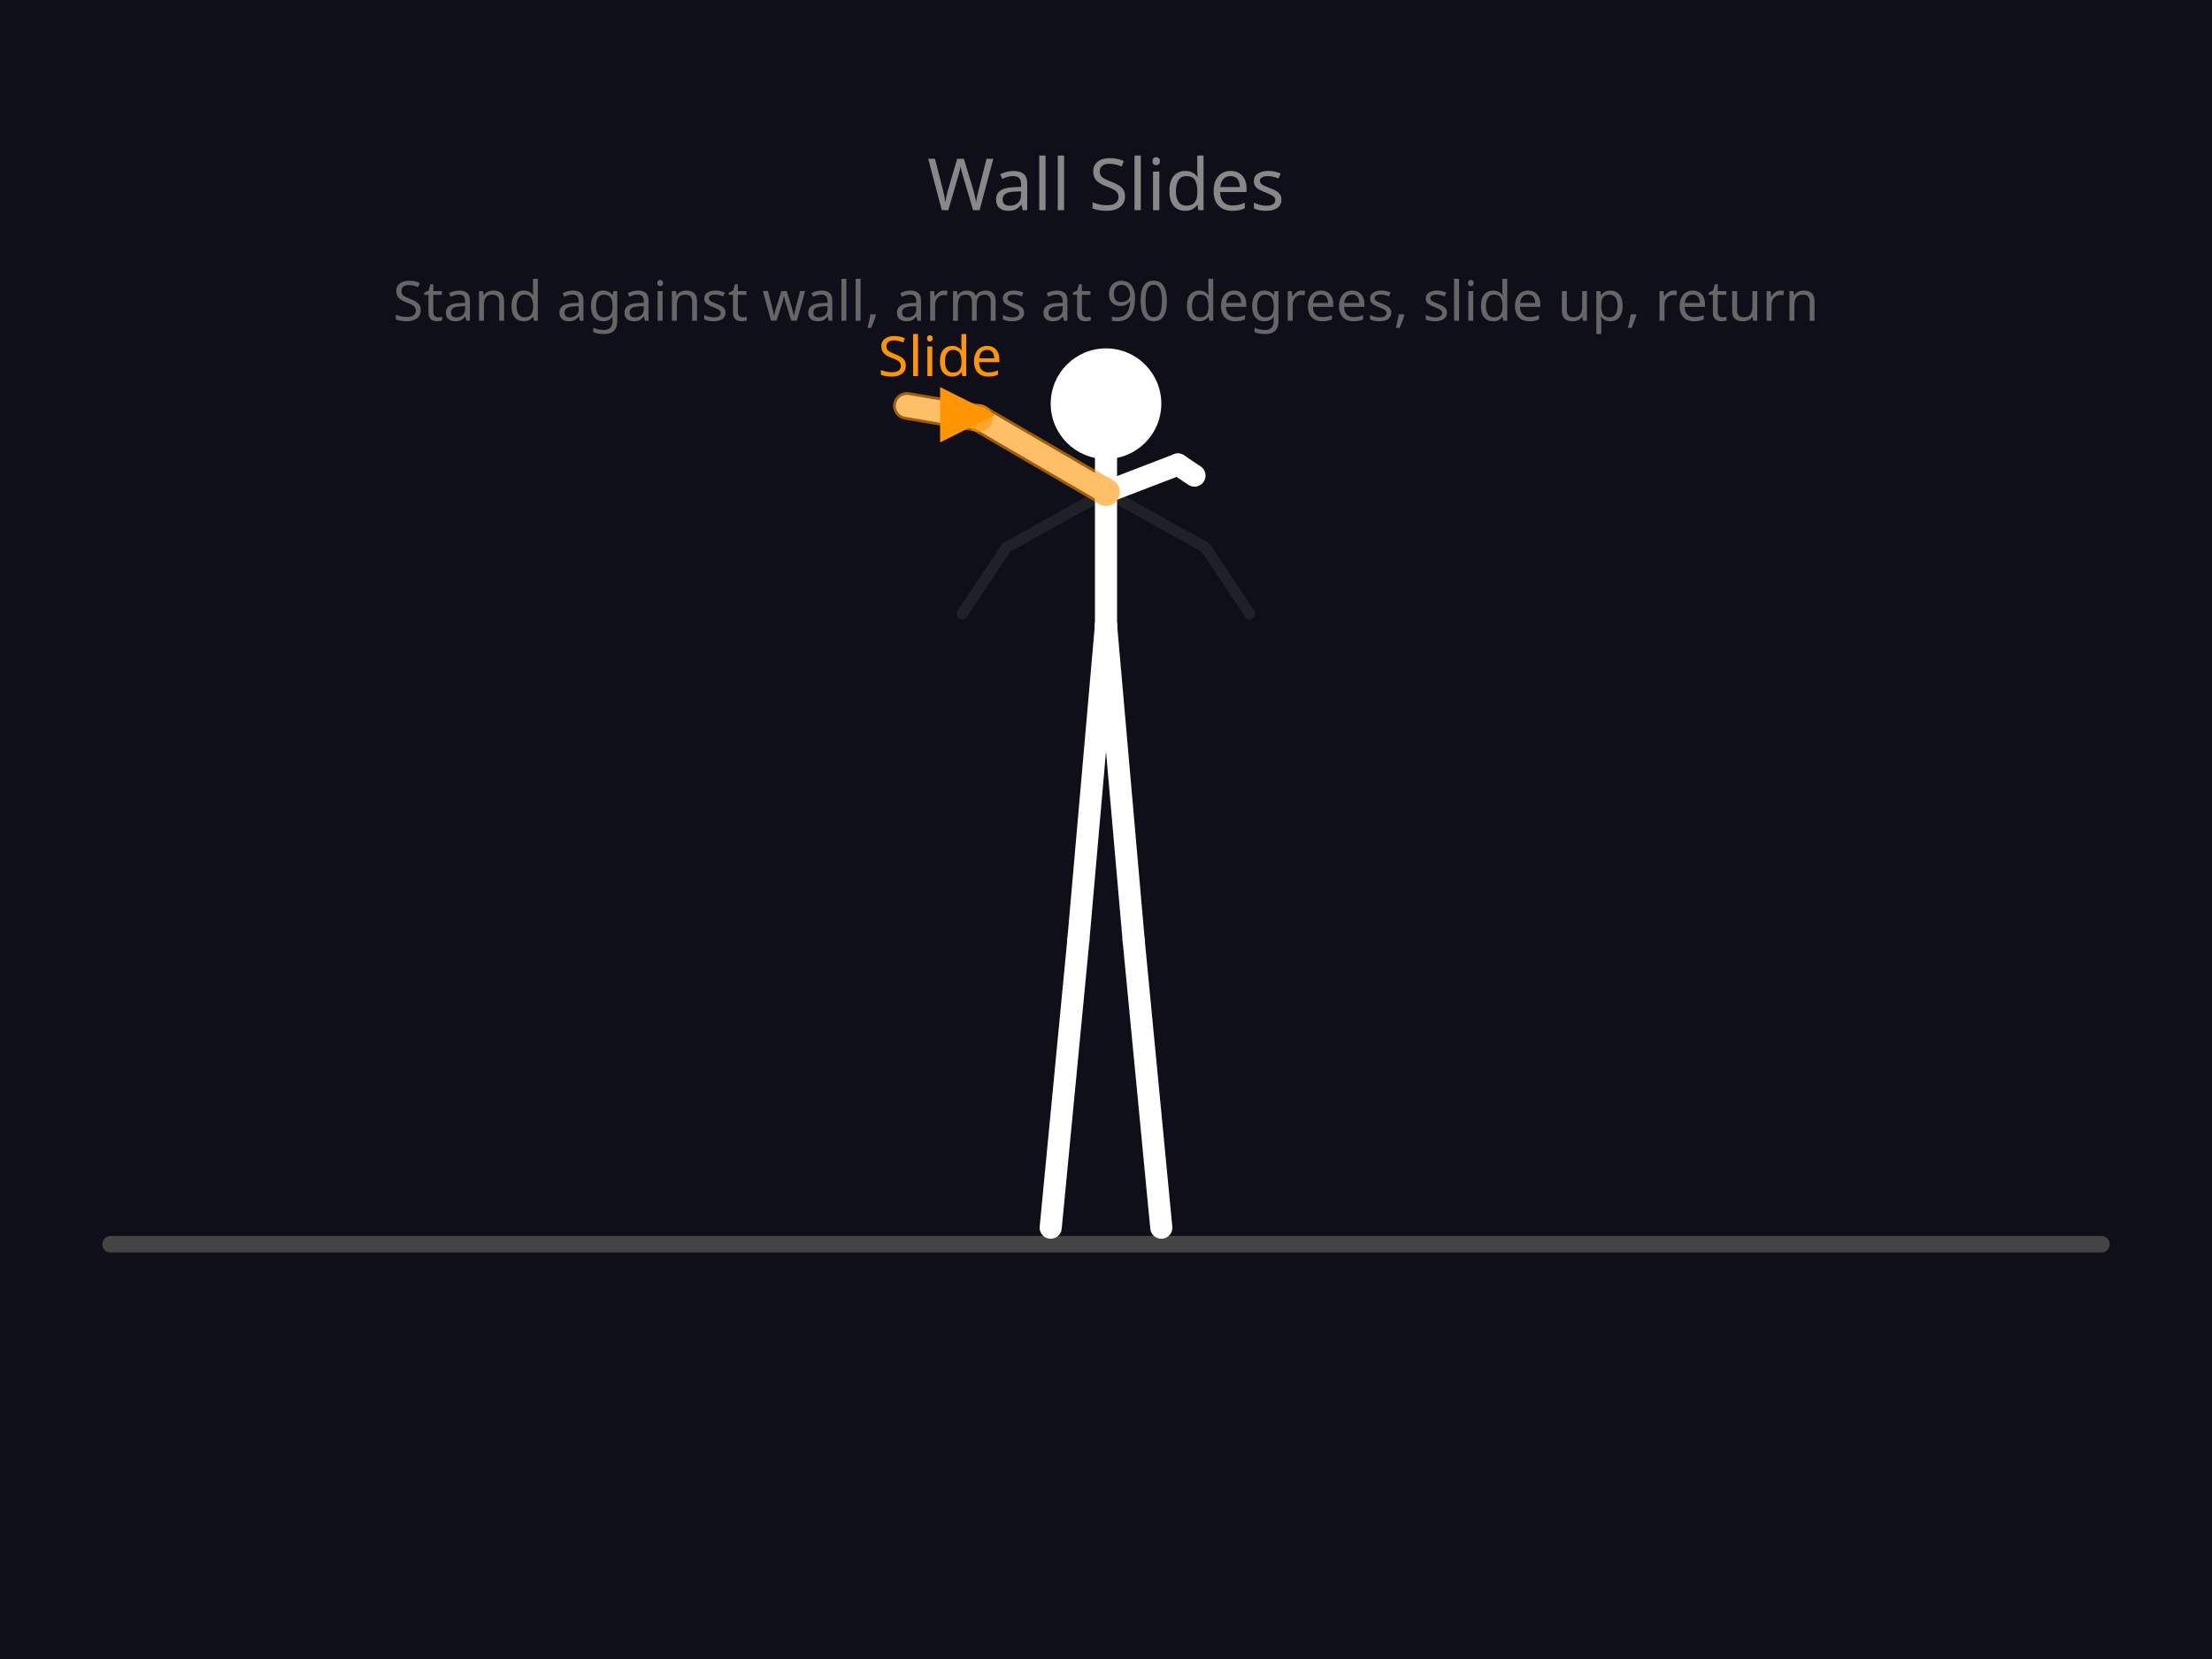
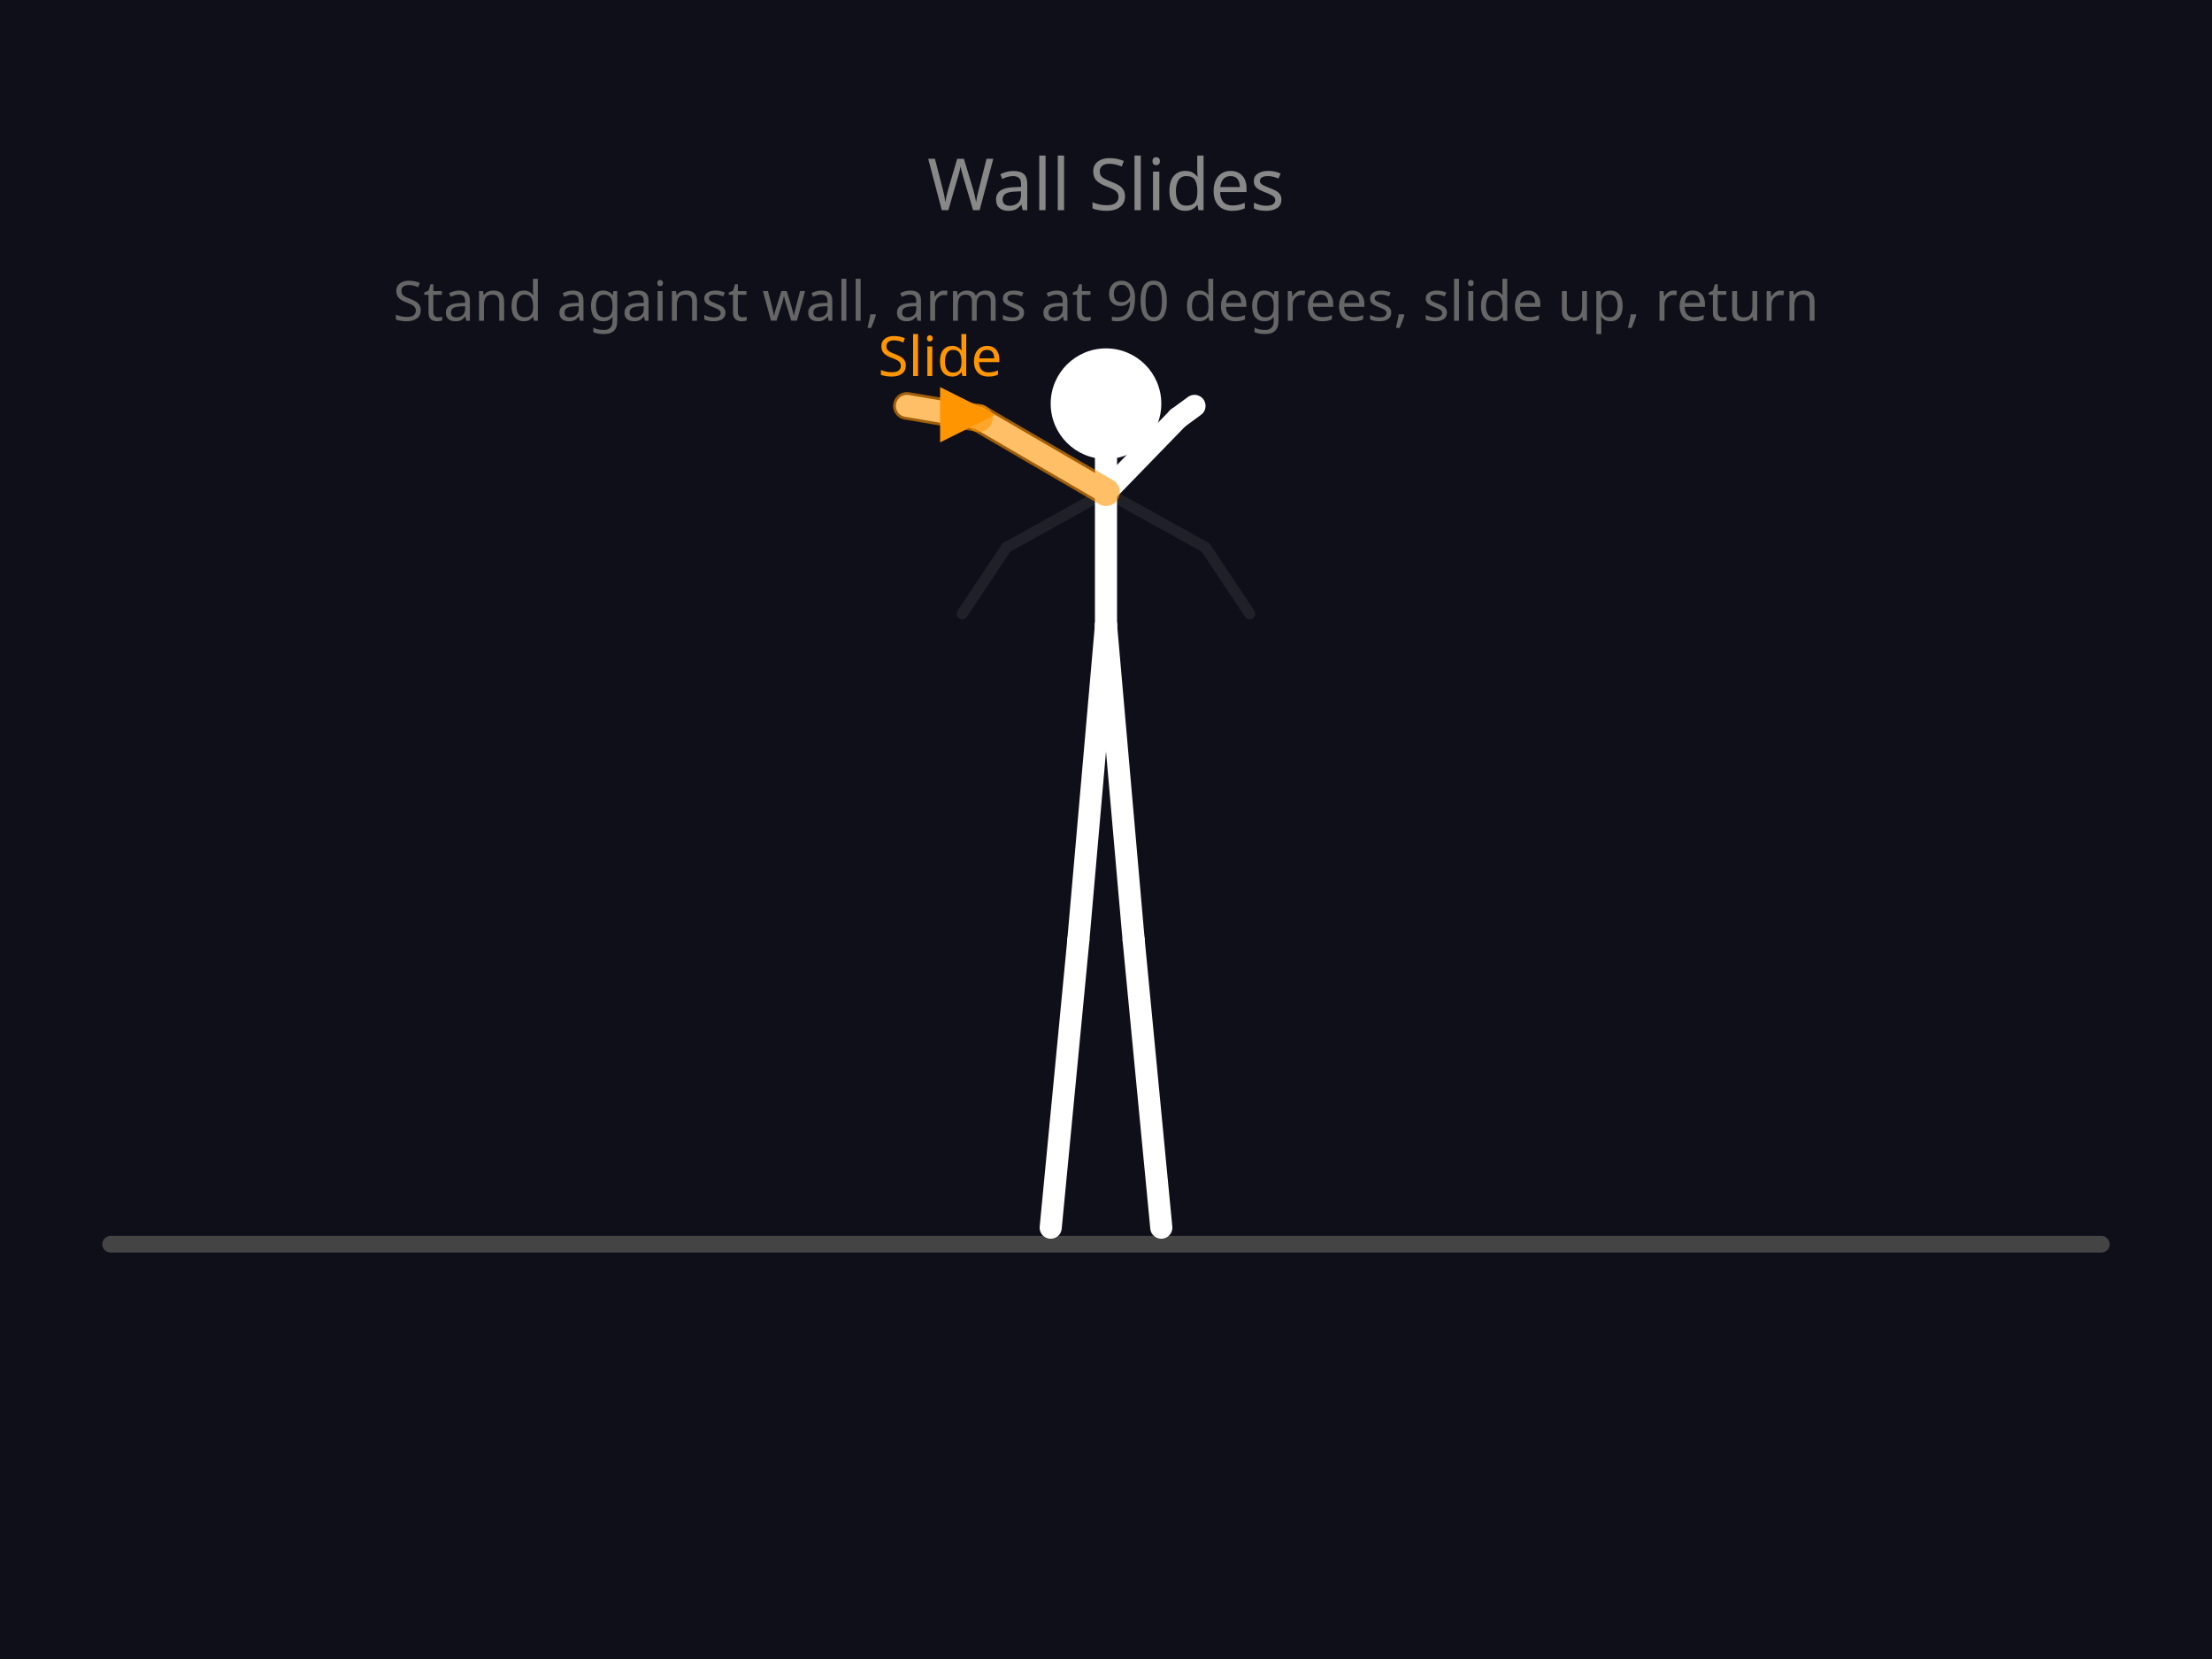
<svg xmlns="http://www.w3.org/2000/svg" viewBox="0 0 400 300">
  <rect width="400" height="300" fill="#0f0f1a" />
  <line x1="20" y1="225" x2="380" y2="225" stroke="#444" stroke-width="3" stroke-linecap="round" />
  <text x="200" y="38" fill="#888" font-size="13" font-family="sans-serif" text-anchor="middle">Wall Slides</text>
  <text x="200" y="58" fill="#666" font-size="10" font-family="sans-serif" text-anchor="middle">Stand against wall, arms at 90 degrees, slide up, return</text>
  <g stroke="#555" stroke-width="2" fill="none" stroke-linecap="round" stroke-linejoin="round" opacity="0.25">
    <circle cx="200" cy="73" r="10" fill="#444" stroke="none" />
    <line x1="200" y1="73" x2="200" y2="81" />
    <line x1="200" y1="81" x2="200" y2="89" />
    <line x1="200" y1="89" x2="200" y2="113" />
    <line x1="200" y1="89" x2="182" y2="99" />
    <line x1="182" y1="99" x2="174" y2="111" />
    <line x1="200" y1="89" x2="218" y2="99" />
    <line x1="218" y1="99" x2="226" y2="111" />
    <line x1="200" y1="113" x2="195" y2="170" />
    <line x1="195" y1="170" x2="190" y2="222" />
    <line x1="200" y1="113" x2="205" y2="170" />
    <line x1="205" y1="170" x2="210" y2="222" />
  </g>
  <g stroke="#FFF" stroke-width="4" fill="none" stroke-linecap="round" stroke-linejoin="round">
    <circle cx="200" cy="73" r="10" fill="#FFF" stroke="none" />
    <line x1="200" y1="73" x2="200" y2="81" />
    <line x1="200" y1="81" x2="200" y2="89" />
    <line x1="200" y1="89" x2="200" y2="113" />
    <line x1="200" y1="89" x2="177" y2="75.6" />
    <line x1="177" y1="75.6" x2="164" y2="73.4" />
-     <line x1="200" y1="89" x2="213" y2="84" />
-     <line x1="213" y1="84" x2="216" y2="86" />
+     <line x1="200" y1="89" x2="213" y2="75.6" />
+     <line x1="213" y1="75.6" x2="216" y2="73.4" />
    <line x1="200" y1="113" x2="195" y2="170" />
    <line x1="195" y1="170" x2="190" y2="222" />
    <line x1="200" y1="113" x2="205" y2="170" />
    <line x1="205" y1="170" x2="210" y2="222" />
    <line x1="200" y1="89" x2="177" y2="75.6" stroke="#FF9500" stroke-width="5" opacity="0.6" />
    <line x1="177" y1="75.6" x2="164" y2="73.4" stroke="#FF9500" stroke-width="5" opacity="0.6" />
  </g>
  <line x1="170" y1="75" x2="170" y2="75" stroke="#FF9500" stroke-width="2" stroke-dasharray="4,3" />
  <polygon points="170,70 180,75 170,80" fill="#FF9500" />
  <text x="170" y="68" fill="#FF9500" font-size="10" text-anchor="middle" font-family="sans-serif">Slide</text>
</svg>
